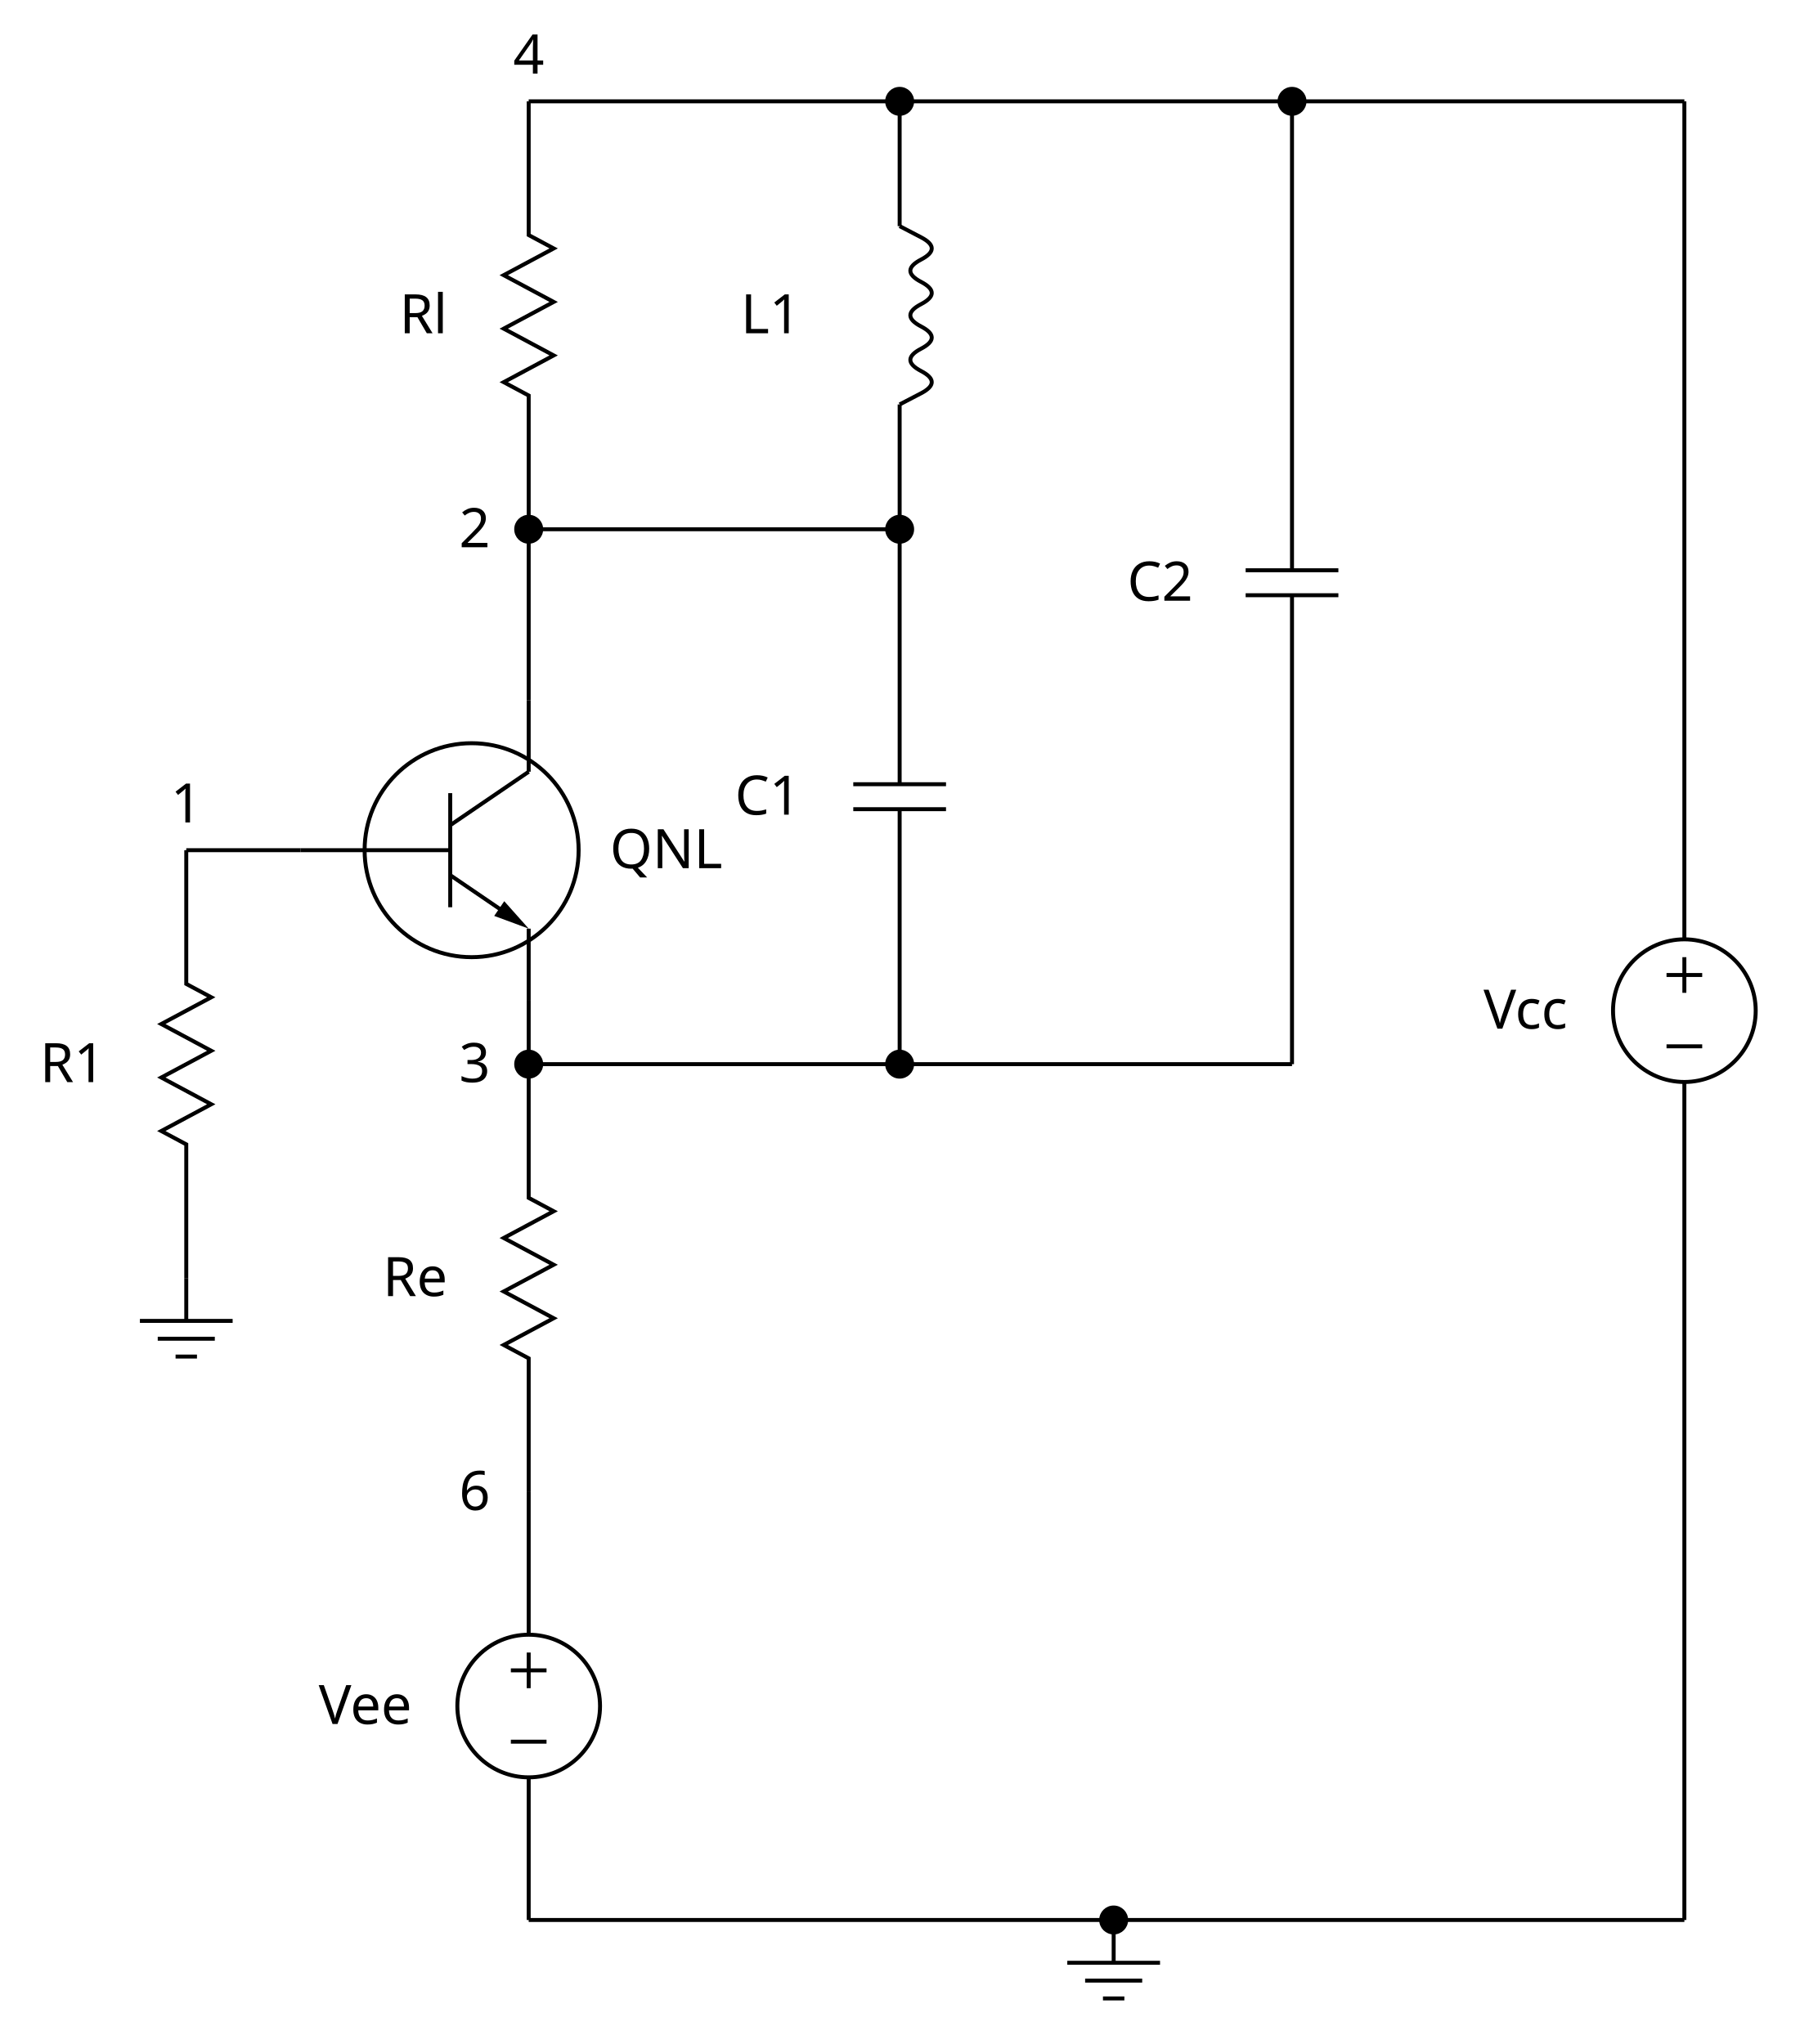
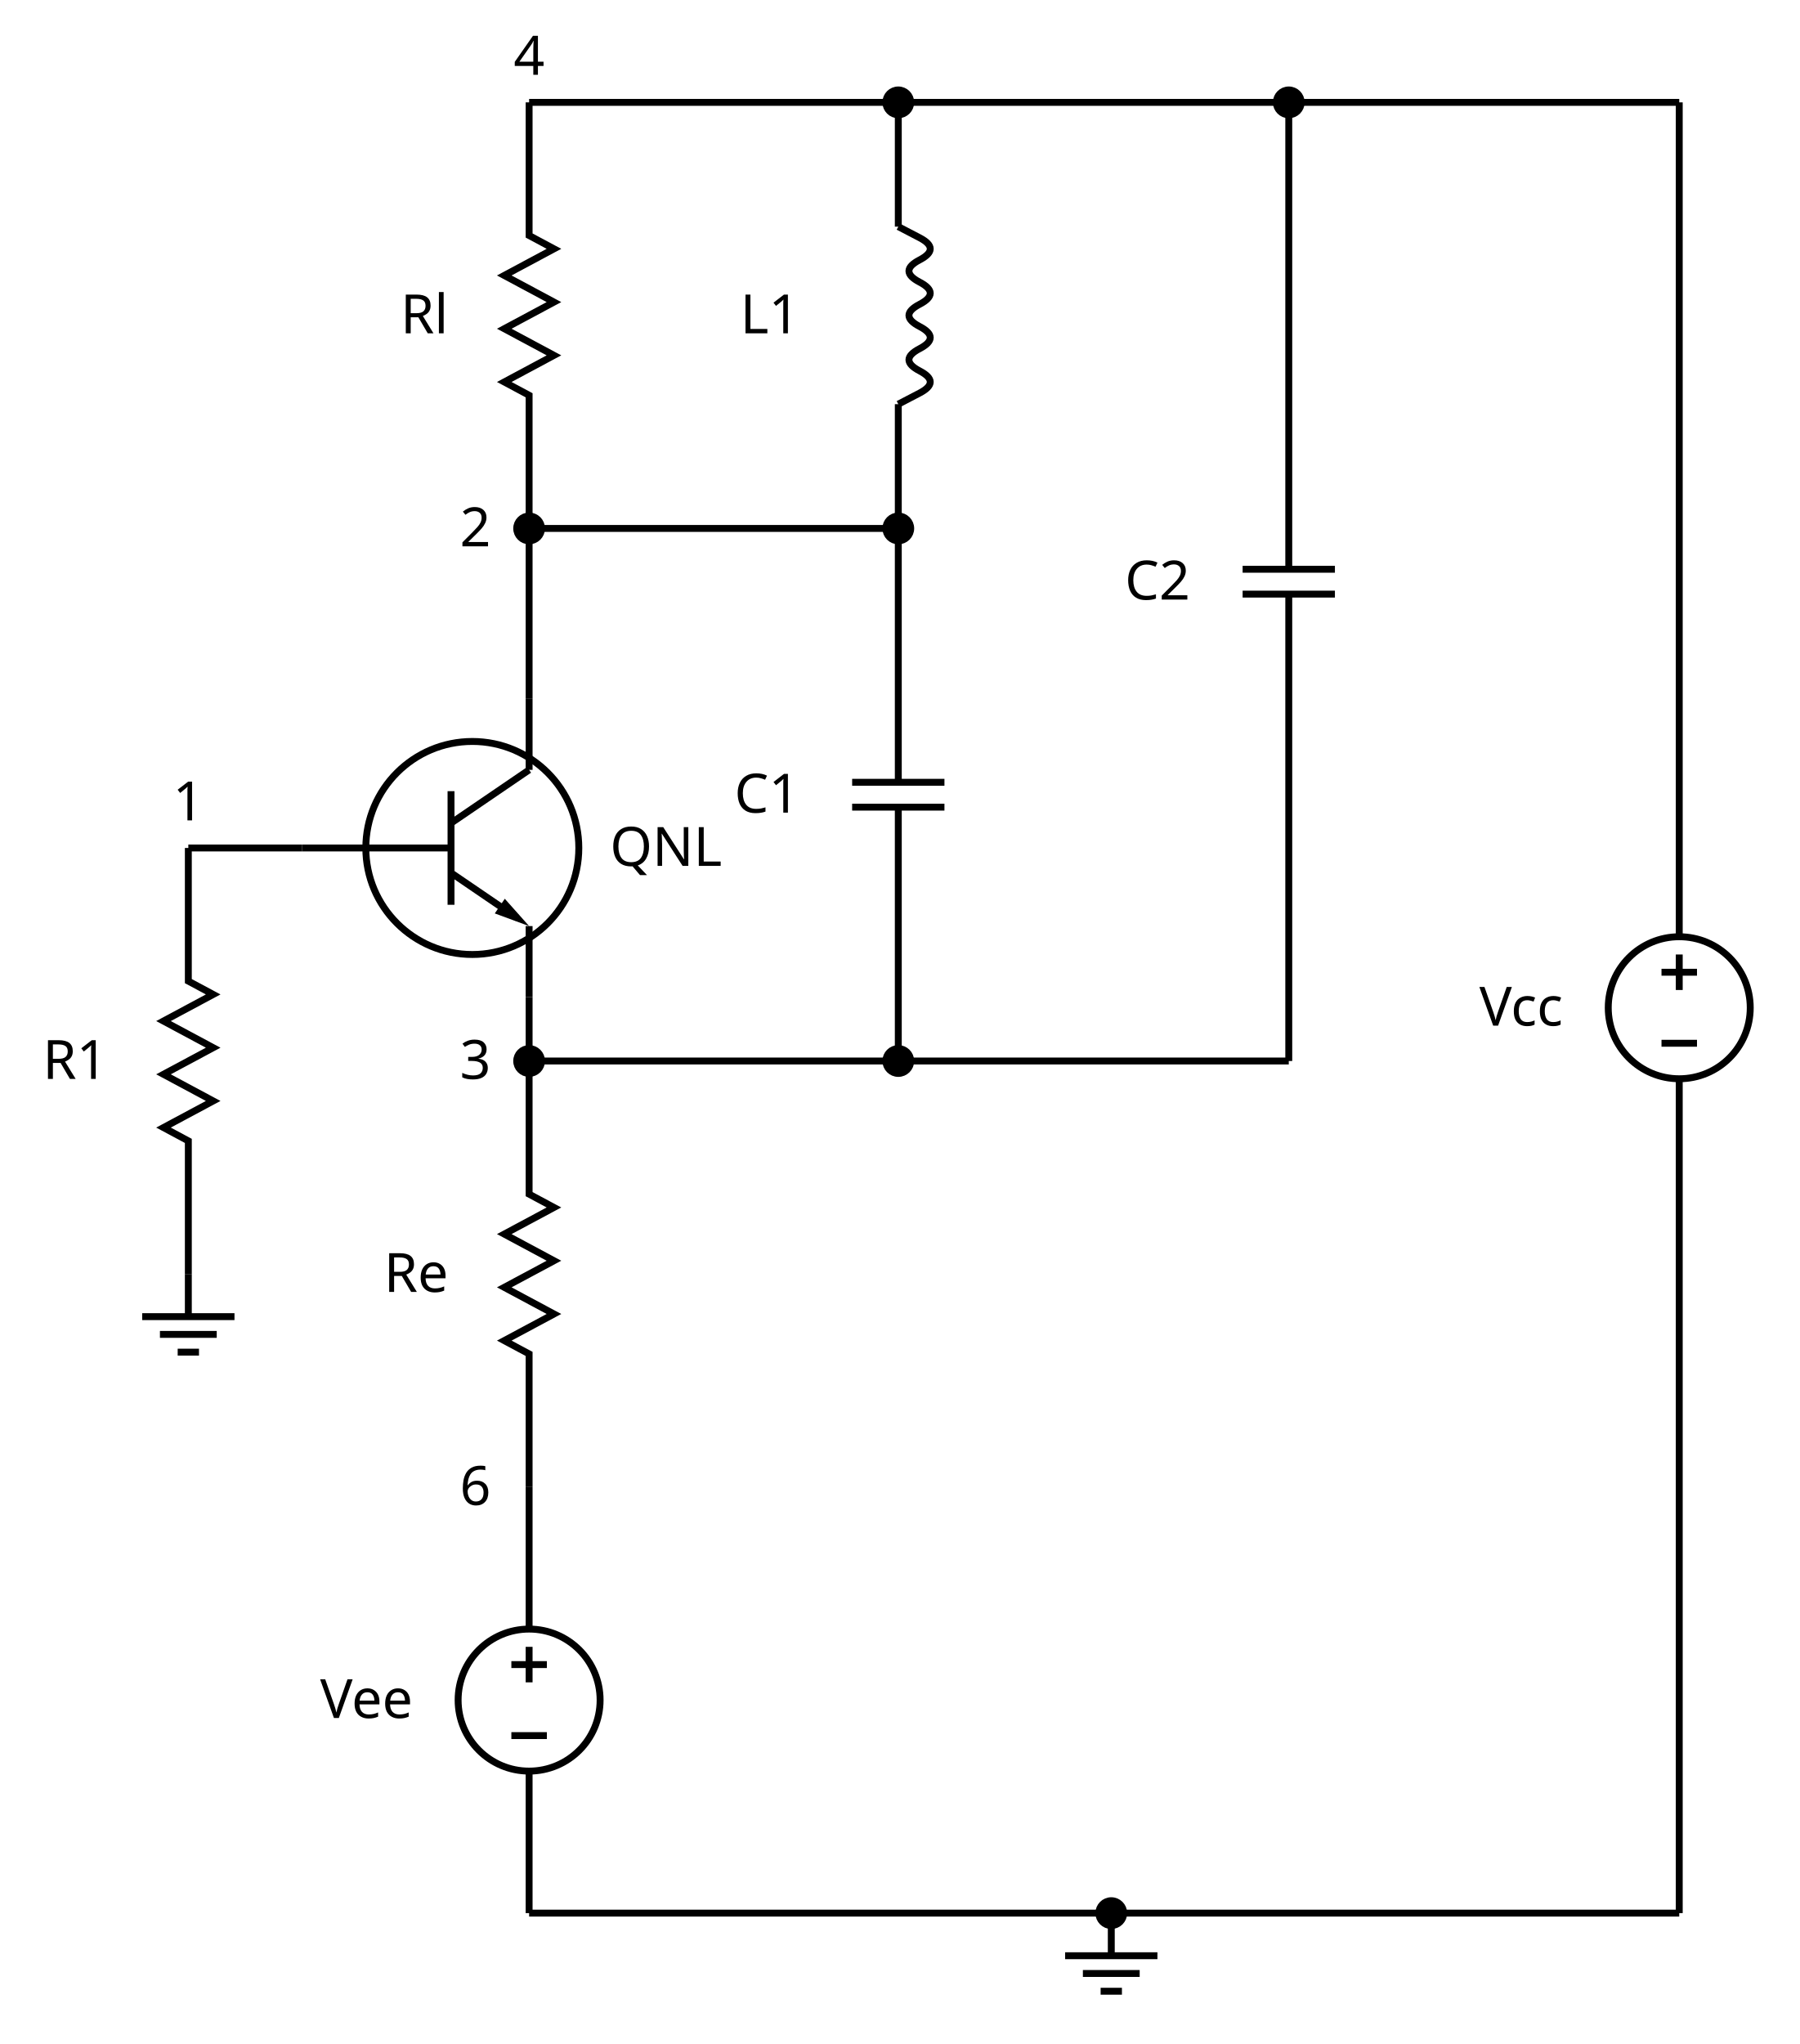
- <svg xmlns="http://www.w3.org/2000/svg" width="484.267" height="550.267" viewBox="0 0 484.267 550.267" font-family="sans-serif" font-size="14.667" fill="none">
+ <svg xmlns="http://www.w3.org/2000/svg" width="486.667" height="552.667" viewBox="0 0 486.667 552.667" font-family="sans-serif" font-size="14.667" fill="none">
  <g id="s0">
</g>
  <g id="s1">
-     <text font-size="11pt" stroke-width="0.267" fill="black" x="164.16" y="233.72" text-anchor="start">QNL</text>
+     <text font-size="11pt" stroke-width="0.267" fill="black" x="164.96" y="234.12" text-anchor="start">QNL</text>
  </g>
  <g id="s2">
-     <circle cx="126.933" cy="228.88" r="28.8" fill="none" stroke="black" stroke-width="1.067" />
+     <circle cx="127.733" cy="229.28" r="28.8" fill="none" stroke="black" stroke-width="1.867" />
  </g>
  <g id="s3">
-     <line x1="121.173" y1="244.24" x2="121.173" y2="213.52" stroke="black" stroke-width="1.067" />
+     <line x1="121.973" y1="244.64" x2="121.973" y2="213.92" stroke="black" stroke-width="1.867" />
  </g>
  <g id="s4">
-     <line x1="80.853" y1="228.88" x2="121.173" y2="228.88" stroke="black" stroke-width="1.067" />
+     <line x1="81.653" y1="229.28" x2="121.973" y2="229.28" stroke="black" stroke-width="1.867" />
  </g>
  <g id="s5">
-     <line x1="121.173" y1="222.16" x2="142.293" y2="207.76" stroke="black" stroke-width="1.067" />
+     <line x1="121.973" y1="222.56" x2="143.093" y2="208.16" stroke="black" stroke-width="1.867" />
  </g>
  <g id="s6">
-     <line x1="142.293" y1="207.76" x2="142.293" y2="188.56" stroke="black" stroke-width="1.067" />
+     <line x1="143.093" y1="208.16" x2="143.093" y2="188.96" stroke="black" stroke-width="1.867" />
  </g>
  <g id="s7">
-     <line x1="121.173" y1="235.6" x2="140.476" y2="248.761" stroke="black" stroke-width="1.067" />
-     <polygon stroke-width="0" points="135.714,242.609 142.293,250 133.01,246.575" fill="black" />
+     <line x1="121.973" y1="236" x2="139.914" y2="248.232" stroke="black" stroke-width="1.867" />
+     <polygon stroke-width="0" points="136.514,243.009 143.093,250.4 133.81,246.975" fill="black" />
  </g>
  <g id="s8">
-     <line x1="142.293" y1="250" x2="142.293" y2="269.2" stroke="black" stroke-width="1.067" />
+     <line x1="143.093" y1="250.4" x2="143.093" y2="269.6" stroke="black" stroke-width="1.867" />
  </g>
  <g id="s9">
</g>
  <g id="s10">
</g>
  <g id="s11">
</g>
  <g id="s12">
-     <text font-size="11pt" stroke-width="0.267" fill="black" x="28.267" y="291.32" text-anchor="end">R1</text>
+     <text font-size="11pt" stroke-width="0.267" fill="black" x="29.067" y="291.72" text-anchor="end">R1</text>
  </g>
  <g id="s13">
</g>
  <g id="s14">
-     <polyline points="50.133,228.88 50.133,264.88 50.133,264.88 56.853,268.479 56.853,268.479 43.413,275.68 43.413,275.68 56.853,282.881 56.853,282.881 43.413,290.079 43.413,290.079 56.853,297.28 56.853,297.28 43.413,304.481 43.413,304.481 50.133,308.08 50.133,308.08 50.133,344.08" fill="none" stroke="black" stroke-width="1.067" />
+     <polyline points="50.933,229.28 50.933,265.28 50.933,265.28 57.653,268.879 57.653,268.879 44.213,276.08 44.213,276.08 57.653,283.281 57.653,283.281 44.213,290.479 44.213,290.479 57.653,297.68 57.653,297.68 44.213,304.881 44.213,304.881 50.933,308.48 50.933,308.48 50.933,344.48" fill="none" stroke="black" stroke-width="1.867" />
  </g>
  <g id="s15">
</g>
  <g id="s16">
</g>
  <g id="s17">
-     <text font-size="11pt" stroke-width="0.267" fill="black" x="120.427" y="89.72" text-anchor="end">Rl</text>
+     <text font-size="11pt" stroke-width="0.267" fill="black" x="121.227" y="90.12" text-anchor="end">Rl</text>
  </g>
  <g id="s18">
</g>
  <g id="s19">
-     <polyline points="142.293,27.28 142.293,63.28 142.293,63.28 149.013,66.879 149.013,66.879 135.573,74.08 135.573,74.08 149.013,81.281 149.013,81.281 135.573,88.479 135.573,88.479 149.013,95.68 149.013,95.68 135.573,102.881 135.573,102.881 142.293,106.48 142.293,106.48 142.293,142.48" fill="none" stroke="black" stroke-width="1.067" />
+     <polyline points="143.093,27.68 143.093,63.68 143.093,63.68 149.813,67.279 149.813,67.279 136.373,74.48 136.373,74.48 149.813,81.681 149.813,81.681 136.373,88.879 136.373,88.879 149.813,96.08 149.813,96.08 136.373,103.281 136.373,103.281 143.093,106.88 143.093,106.88 143.093,142.88" fill="none" stroke="black" stroke-width="1.867" />
  </g>
  <g id="s20">
</g>
  <g id="s21">
</g>
  <g id="s22">
-     <text font-size="11pt" stroke-width="0.267" fill="black" x="215.467" y="89.72" text-anchor="end">L1</text>
+     <text font-size="11pt" stroke-width="0.267" fill="black" x="216.267" y="90.12" text-anchor="end">L1</text>
  </g>
  <g id="s23">
</g>
  <g id="s24">
-     <line x1="242.133" y1="27.28" x2="242.133" y2="60.88" stroke="black" stroke-width="1.067" />
+     <line x1="242.933" y1="27.68" x2="242.933" y2="61.28" stroke="black" stroke-width="1.867" />
  </g>
  <g id="s25">
-     <path d="M 242.133 60.88 C 244.053 61.88 245.973 62.88 247.893 63.88 251.733 65.88 251.733 67.88 247.893 69.88 244.053 71.88 244.053 73.88 247.893 75.88 251.733 77.88 251.733 79.88 247.893 81.88 244.053 83.88 244.053 85.88 247.893 87.88 251.733 89.88 251.733 91.88 247.893 93.88 244.053 95.88 244.053 97.88 247.893 99.88 251.733 101.88 251.733 103.88 247.893 105.88 245.973 106.88 244.053 107.88 242.133 108.88" fill="none" stroke="black" stroke-width="1.067" />
+     <path d="M 242.933 61.28 C 244.853 62.28 246.773 63.28 248.693 64.28 252.533 66.28 252.533 68.28 248.693 70.28 244.853 72.28 244.853 74.28 248.693 76.28 252.533 78.28 252.533 80.28 248.693 82.28 244.853 84.28 244.853 86.28 248.693 88.28 252.533 90.28 252.533 92.28 248.693 94.28 244.853 96.28 244.853 98.28 248.693 100.28 252.533 102.28 252.533 104.28 248.693 106.28 246.773 107.28 244.853 108.28 242.933 109.28" fill="none" stroke="black" stroke-width="1.867" />
  </g>
  <g id="s26">
-     <line x1="242.133" y1="108.88" x2="242.133" y2="142.48" stroke="black" stroke-width="1.067" />
+     <line x1="242.933" y1="109.28" x2="242.933" y2="142.88" stroke="black" stroke-width="1.867" />
  </g>
  <g id="s27">
</g>
  <g id="s28">
</g>
  <g id="s29">
-     <text font-size="11pt" stroke-width="0.267" fill="black" x="215.467" y="219.32" text-anchor="end">C1</text>
+     <text font-size="11pt" stroke-width="0.267" fill="black" x="216.267" y="219.72" text-anchor="end">C1</text>
  </g>
  <g id="s30">
</g>
  <g id="s31">
-     <line x1="242.133" y1="142.48" x2="242.133" y2="211.12" stroke="black" stroke-width="1.067" />
+     <line x1="242.933" y1="142.88" x2="242.933" y2="211.52" stroke="black" stroke-width="1.867" />
  </g>
  <g id="s32">
-     <line x1="254.613" y1="211.12" x2="229.653" y2="211.12" stroke="black" stroke-width="1.067" />
+     <line x1="255.413" y1="211.52" x2="230.453" y2="211.52" stroke="black" stroke-width="1.867" />
  </g>
  <g id="s33">
-     <line x1="254.613" y1="217.84" x2="229.653" y2="217.84" stroke="black" stroke-width="1.067" />
+     <line x1="255.413" y1="218.24" x2="230.453" y2="218.24" stroke="black" stroke-width="1.867" />
  </g>
  <g id="s34">
-     <line x1="242.133" y1="217.84" x2="242.133" y2="286.48" stroke="black" stroke-width="1.067" />
+     <line x1="242.933" y1="218.24" x2="242.933" y2="286.88" stroke="black" stroke-width="1.867" />
  </g>
  <g id="s35">
</g>
  <g id="s36">
</g>
  <g id="s37">
-     <text font-size="11pt" stroke-width="0.267" fill="black" x="321.067" y="161.72" text-anchor="end">C2</text>
+     <text font-size="11pt" stroke-width="0.267" fill="black" x="321.867" y="162.12" text-anchor="end">C2</text>
  </g>
  <g id="s38">
</g>
  <g id="s39">
-     <line x1="347.733" y1="27.28" x2="347.733" y2="153.52" stroke="black" stroke-width="1.067" />
+     <line x1="348.533" y1="27.68" x2="348.533" y2="153.92" stroke="black" stroke-width="1.867" />
  </g>
  <g id="s40">
-     <line x1="360.213" y1="153.52" x2="335.253" y2="153.52" stroke="black" stroke-width="1.067" />
+     <line x1="361.013" y1="153.92" x2="336.053" y2="153.92" stroke="black" stroke-width="1.867" />
  </g>
  <g id="s41">
-     <line x1="360.213" y1="160.24" x2="335.253" y2="160.24" stroke="black" stroke-width="1.067" />
+     <line x1="361.013" y1="160.64" x2="336.053" y2="160.64" stroke="black" stroke-width="1.867" />
  </g>
  <g id="s42">
-     <line x1="347.733" y1="160.24" x2="347.733" y2="286.48" stroke="black" stroke-width="1.067" />
+     <line x1="348.533" y1="160.64" x2="348.533" y2="286.88" stroke="black" stroke-width="1.867" />
  </g>
  <g id="s43">
</g>
  <g id="s44">
</g>
  <g id="s45">
-     <text font-size="11pt" stroke-width="0.267" fill="black" x="120.427" y="348.92" text-anchor="end">Re</text>
+     <text font-size="11pt" stroke-width="0.267" fill="black" x="121.227" y="349.32" text-anchor="end">Re</text>
  </g>
  <g id="s46">
</g>
  <g id="s47">
-     <polyline points="142.293,286.48 142.293,322.48 142.293,322.48 149.013,326.079 149.013,326.079 135.573,333.28 135.573,333.28 149.013,340.481 149.013,340.481 135.573,347.679 135.573,347.679 149.013,354.88 149.013,354.88 135.573,362.081 135.573,362.081 142.293,365.68 142.293,365.68 142.293,401.68" fill="none" stroke="black" stroke-width="1.067" />
+     <polyline points="143.093,286.88 143.093,322.88 143.093,322.88 149.813,326.479 149.813,326.479 136.373,333.68 136.373,333.68 149.813,340.881 149.813,340.881 136.373,348.079 136.373,348.079 149.813,355.28 149.813,355.28 136.373,362.481 136.373,362.481 143.093,366.08 143.093,366.08 143.093,402.08" fill="none" stroke="black" stroke-width="1.867" />
  </g>
  <g id="s48">
</g>
  <g id="s49">
</g>
  <g id="s50">
-     <text font-size="11pt" stroke-width="0.267" fill="black" x="110.827" y="464.12" text-anchor="end">Vee</text>
+     <text font-size="11pt" stroke-width="0.267" fill="black" x="111.627" y="464.52" text-anchor="end">Vee</text>
  </g>
  <g id="s51">
</g>
  <g id="s52">
-     <line x1="142.293" y1="516.88" x2="142.293" y2="478.48" stroke="black" stroke-width="1.067" />
+     <line x1="143.093" y1="517.28" x2="143.093" y2="478.88" stroke="black" stroke-width="1.867" />
  </g>
  <g id="s53">
-     <circle cx="142.293" cy="459.28" r="19.2" fill="none" stroke="black" stroke-width="1.067" />
+     <circle cx="143.093" cy="459.68" r="19.2" fill="none" stroke="black" stroke-width="1.867" />
  </g>
  <g id="s54">
-     <line x1="137.493" y1="468.88" x2="147.093" y2="468.88" stroke="black" stroke-width="1.067" />
+     <line x1="138.293" y1="469.28" x2="147.893" y2="469.28" stroke="black" stroke-width="1.867" />
  </g>
  <g id="s55">
-     <line x1="137.493" y1="449.68" x2="147.093" y2="449.68" stroke="black" stroke-width="1.067" />
+     <line x1="138.293" y1="450.08" x2="147.893" y2="450.08" stroke="black" stroke-width="1.867" />
  </g>
  <g id="s56">
-     <line x1="142.293" y1="454.48" x2="142.293" y2="444.88" stroke="black" stroke-width="1.067" />
+     <line x1="143.093" y1="454.88" x2="143.093" y2="445.28" stroke="black" stroke-width="1.867" />
  </g>
  <g id="s57">
-     <line x1="142.293" y1="440.08" x2="142.293" y2="401.68" stroke="black" stroke-width="1.067" />
+     <line x1="143.093" y1="440.48" x2="143.093" y2="402.08" stroke="black" stroke-width="1.867" />
  </g>
  <g id="s58">
</g>
  <g id="s59">
</g>
  <g id="s60">
-     <text font-size="11pt" stroke-width="0.267" fill="black" x="421.867" y="276.92" text-anchor="end">Vcc</text>
+     <text font-size="11pt" stroke-width="0.267" fill="black" x="422.667" y="277.32" text-anchor="end">Vcc</text>
  </g>
  <g id="s61">
</g>
  <g id="s62">
-     <line x1="453.333" y1="516.88" x2="453.333" y2="291.28" stroke="black" stroke-width="1.067" />
+     <line x1="454.133" y1="517.28" x2="454.133" y2="291.68" stroke="black" stroke-width="1.867" />
  </g>
  <g id="s63">
-     <circle cx="453.333" cy="272.08" r="19.2" fill="none" stroke="black" stroke-width="1.067" />
+     <circle cx="454.133" cy="272.48" r="19.2" fill="none" stroke="black" stroke-width="1.867" />
  </g>
  <g id="s64">
-     <line x1="448.533" y1="281.68" x2="458.133" y2="281.68" stroke="black" stroke-width="1.067" />
+     <line x1="449.333" y1="282.08" x2="458.933" y2="282.08" stroke="black" stroke-width="1.867" />
  </g>
  <g id="s65">
-     <line x1="448.533" y1="262.48" x2="458.133" y2="262.48" stroke="black" stroke-width="1.067" />
+     <line x1="449.333" y1="262.88" x2="458.933" y2="262.88" stroke="black" stroke-width="1.867" />
  </g>
  <g id="s66">
-     <line x1="453.333" y1="267.28" x2="453.333" y2="257.68" stroke="black" stroke-width="1.067" />
+     <line x1="454.133" y1="267.68" x2="454.133" y2="258.08" stroke="black" stroke-width="1.867" />
  </g>
  <g id="s67">
-     <line x1="453.333" y1="252.88" x2="453.333" y2="27.28" stroke="black" stroke-width="1.067" />
+     <line x1="454.133" y1="253.28" x2="454.133" y2="27.68" stroke="black" stroke-width="1.867" />
  </g>
  <g id="s68">
</g>
  <g id="s69">
</g>
  <g id="s70">
-     <line x1="50.133" y1="228.88" x2="80.853" y2="228.88" stroke="black" stroke-width="1.067" />
+     <line x1="50.933" y1="229.28" x2="81.653" y2="229.28" stroke="black" stroke-width="1.867" />
  </g>
  <g id="s71">
-     <line x1="142.293" y1="142.48" x2="142.293" y2="188.56" stroke="black" stroke-width="1.067" />
+     <line x1="143.093" y1="142.88" x2="143.093" y2="188.96" stroke="black" stroke-width="1.867" />
  </g>
  <g id="s72">
-     <line x1="142.293" y1="269.2" x2="142.293" y2="286.48" stroke="black" stroke-width="1.067" />
+     <line x1="143.093" y1="269.6" x2="143.093" y2="286.88" stroke="black" stroke-width="1.867" />
  </g>
  <g id="s73">
-     <line x1="142.293" y1="142.48" x2="242.133" y2="142.48" stroke="black" stroke-width="1.067" />
+     <line x1="143.093" y1="142.88" x2="242.933" y2="142.88" stroke="black" stroke-width="1.867" />
  </g>
  <g id="s74">
-     <line x1="142.293" y1="286.48" x2="347.733" y2="286.48" stroke="black" stroke-width="1.067" />
+     <line x1="143.093" y1="286.88" x2="348.533" y2="286.88" stroke="black" stroke-width="1.867" />
  </g>
  <g id="s75">
-     <line x1="142.293" y1="27.28" x2="453.333" y2="27.28" stroke="black" stroke-width="1.067" />
+     <line x1="143.093" y1="27.68" x2="454.133" y2="27.68" stroke="black" stroke-width="1.867" />
  </g>
  <g id="s76">
-     <line x1="142.293" y1="516.88" x2="453.333" y2="516.88" stroke="black" stroke-width="1.067" />
+     <line x1="143.093" y1="517.28" x2="454.133" y2="517.28" stroke="black" stroke-width="1.867" />
  </g>
  <g id="s77">
-     <line x1="50.133" y1="344.08" x2="50.133" y2="355.6" stroke="black" stroke-width="1.067" />
+     <line x1="50.933" y1="344.48" x2="50.933" y2="356" stroke="black" stroke-width="1.867" />
  </g>
  <g id="s78">
-     <line x1="37.653" y1="355.6" x2="62.613" y2="355.6" stroke="black" stroke-width="1.067" />
+     <line x1="38.453" y1="356" x2="63.413" y2="356" stroke="black" stroke-width="1.867" />
  </g>
  <g id="s79">
-     <line x1="42.453" y1="360.4" x2="57.813" y2="360.4" stroke="black" stroke-width="1.067" />
+     <line x1="43.253" y1="360.8" x2="58.613" y2="360.8" stroke="black" stroke-width="1.867" />
  </g>
  <g id="s80">
-     <line x1="47.253" y1="365.2" x2="53.013" y2="365.2" stroke="black" stroke-width="1.067" />
+     <line x1="48.053" y1="365.6" x2="53.813" y2="365.6" stroke="black" stroke-width="1.867" />
  </g>
  <g id="s81">
</g>
  <g id="s82">
-     <circle cx="142.293" cy="142.48" r="3.36" fill="rgb(0,0,0)" stroke="black" stroke-width="1.067" />
+     <circle cx="143.093" cy="142.88" r="3.36" fill="rgb(0,0,0)" stroke="black" stroke-width="1.867" />
  </g>
  <g id="s83">
-     <circle cx="142.293" cy="286.48" r="3.36" fill="rgb(0,0,0)" stroke="black" stroke-width="1.067" />
+     <circle cx="143.093" cy="286.88" r="3.36" fill="rgb(0,0,0)" stroke="black" stroke-width="1.867" />
  </g>
  <g id="s84">
-     <circle cx="242.133" cy="27.28" r="3.36" fill="rgb(0,0,0)" stroke="black" stroke-width="1.067" />
+     <circle cx="242.933" cy="27.68" r="3.36" fill="rgb(0,0,0)" stroke="black" stroke-width="1.867" />
  </g>
  <g id="s85">
-     <circle cx="347.733" cy="27.28" r="3.36" fill="rgb(0,0,0)" stroke="black" stroke-width="1.067" />
+     <circle cx="348.533" cy="27.68" r="3.36" fill="rgb(0,0,0)" stroke="black" stroke-width="1.867" />
  </g>
  <g id="s86">
-     <circle cx="242.133" cy="142.48" r="3.36" fill="rgb(0,0,0)" stroke="black" stroke-width="1.067" />
+     <circle cx="242.933" cy="142.88" r="3.36" fill="rgb(0,0,0)" stroke="black" stroke-width="1.867" />
  </g>
  <g id="s87">
-     <circle cx="242.133" cy="286.48" r="3.36" fill="rgb(0,0,0)" stroke="black" stroke-width="1.067" />
+     <circle cx="242.933" cy="286.88" r="3.36" fill="rgb(0,0,0)" stroke="black" stroke-width="1.867" />
  </g>
  <g id="s88">
-     <circle cx="299.733" cy="516.88" r="3.36" fill="rgb(0,0,0)" stroke="black" stroke-width="1.067" />
+     <circle cx="300.533" cy="517.28" r="3.36" fill="rgb(0,0,0)" stroke="black" stroke-width="1.867" />
  </g>
  <g id="s89">
-     <text font-size="11pt" stroke-width="0.267" fill="black" x="50.133" y="221.413" text-anchor="middle">1</text>
+     <text font-size="11pt" stroke-width="0.267" fill="black" x="50.933" y="221.813" text-anchor="middle">1</text>
  </g>
  <g id="s90">
-     <text font-size="11pt" stroke-width="0.267" fill="black" x="131.947" y="147.32" text-anchor="end">2</text>
+     <text font-size="11pt" stroke-width="0.267" fill="black" x="132.747" y="147.72" text-anchor="end">2</text>
  </g>
  <g id="s91">
-     <text font-size="11pt" stroke-width="0.267" fill="black" x="131.947" y="291.32" text-anchor="end">3</text>
+     <text font-size="11pt" stroke-width="0.267" fill="black" x="132.747" y="291.72" text-anchor="end">3</text>
  </g>
  <g id="s92">
-     <text font-size="11pt" stroke-width="0.267" fill="black" x="142.293" y="19.813" text-anchor="middle">4</text>
+     <text font-size="11pt" stroke-width="0.267" fill="black" x="143.093" y="20.213" text-anchor="middle">4</text>
  </g>
  <g id="s93">
-     <text font-size="11pt" stroke-width="0.267" fill="black" x="131.947" y="406.52" text-anchor="end">6</text>
+     <text font-size="11pt" stroke-width="0.267" fill="black" x="132.747" y="406.92" text-anchor="end">6</text>
  </g>
  <g id="s94">
-     <line x1="299.733" y1="516.88" x2="299.733" y2="528.4" stroke="black" stroke-width="1.067" />
+     <line x1="300.533" y1="517.28" x2="300.533" y2="528.8" stroke="black" stroke-width="1.867" />
  </g>
  <g id="s95">
-     <line x1="287.253" y1="528.4" x2="312.213" y2="528.4" stroke="black" stroke-width="1.067" />
+     <line x1="288.053" y1="528.8" x2="313.013" y2="528.8" stroke="black" stroke-width="1.867" />
  </g>
  <g id="s96">
-     <line x1="292.053" y1="533.2" x2="307.413" y2="533.2" stroke="black" stroke-width="1.067" />
+     <line x1="292.853" y1="533.6" x2="308.213" y2="533.6" stroke="black" stroke-width="1.867" />
  </g>
  <g id="s97">
-     <line x1="296.853" y1="538" x2="302.613" y2="538" stroke="black" stroke-width="1.067" />
+     <line x1="297.653" y1="538.4" x2="303.413" y2="538.4" stroke="black" stroke-width="1.867" />
  </g>
  <g id="s98">
</g>
</svg>
